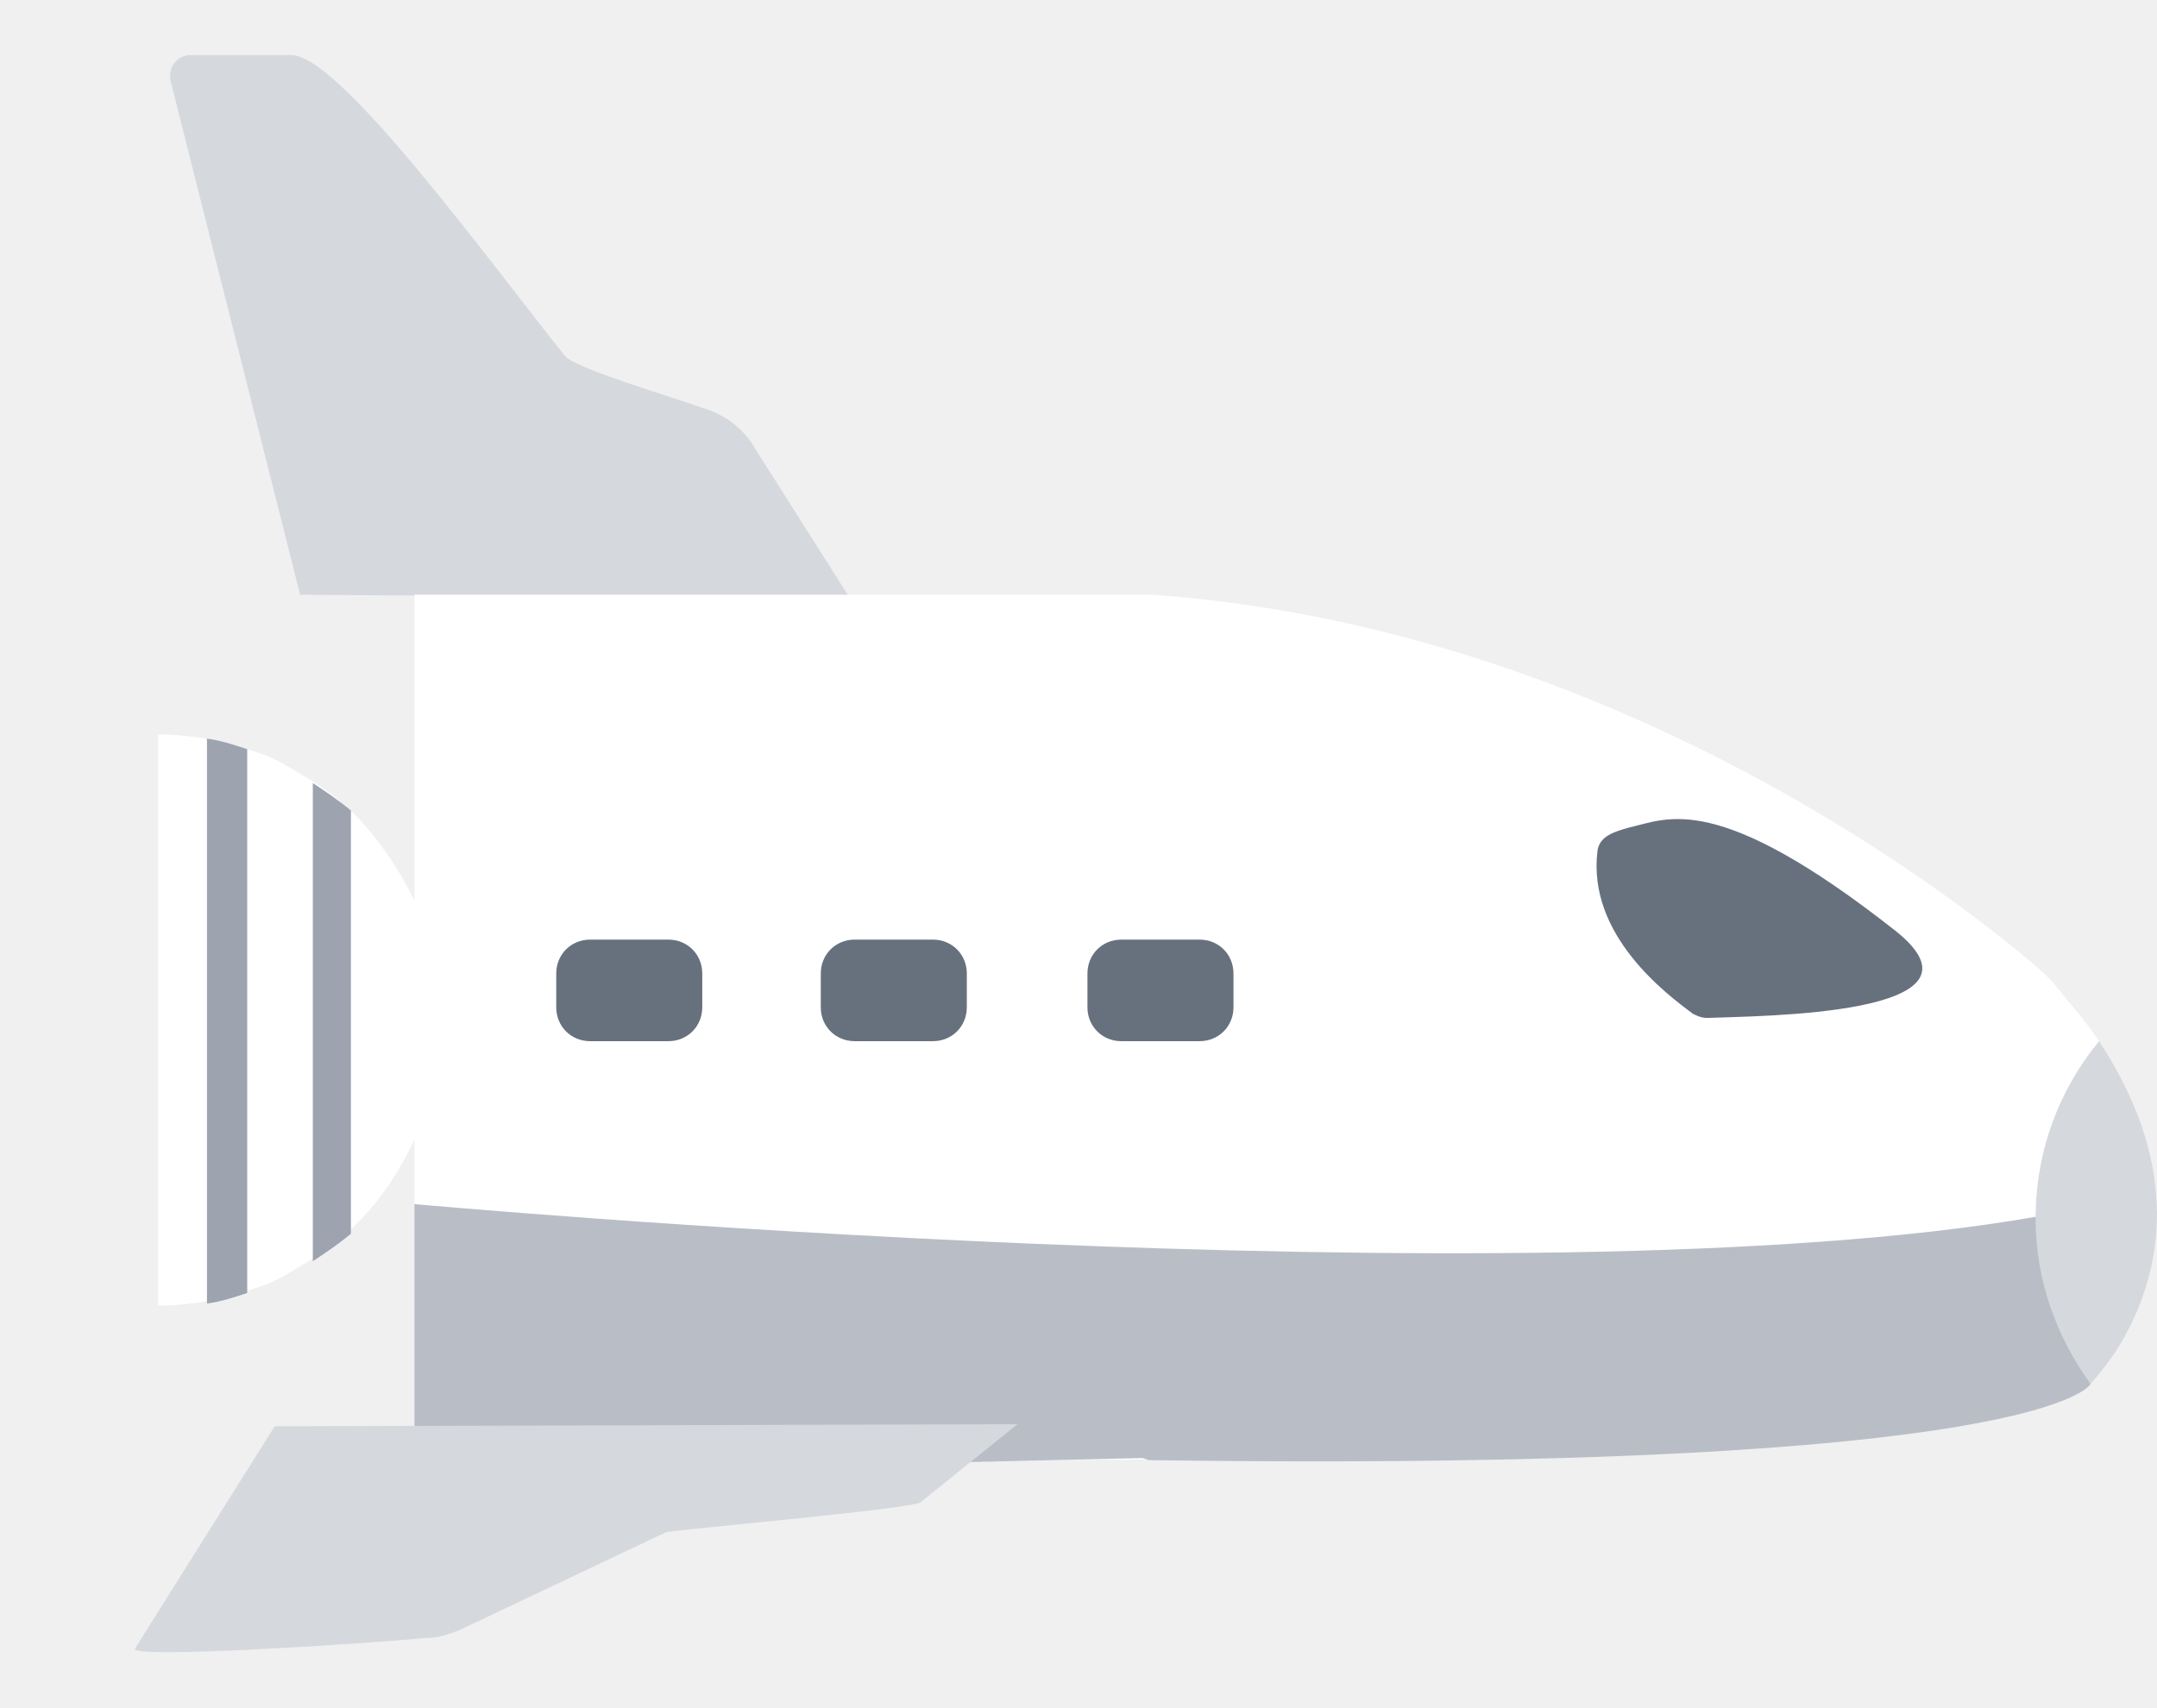
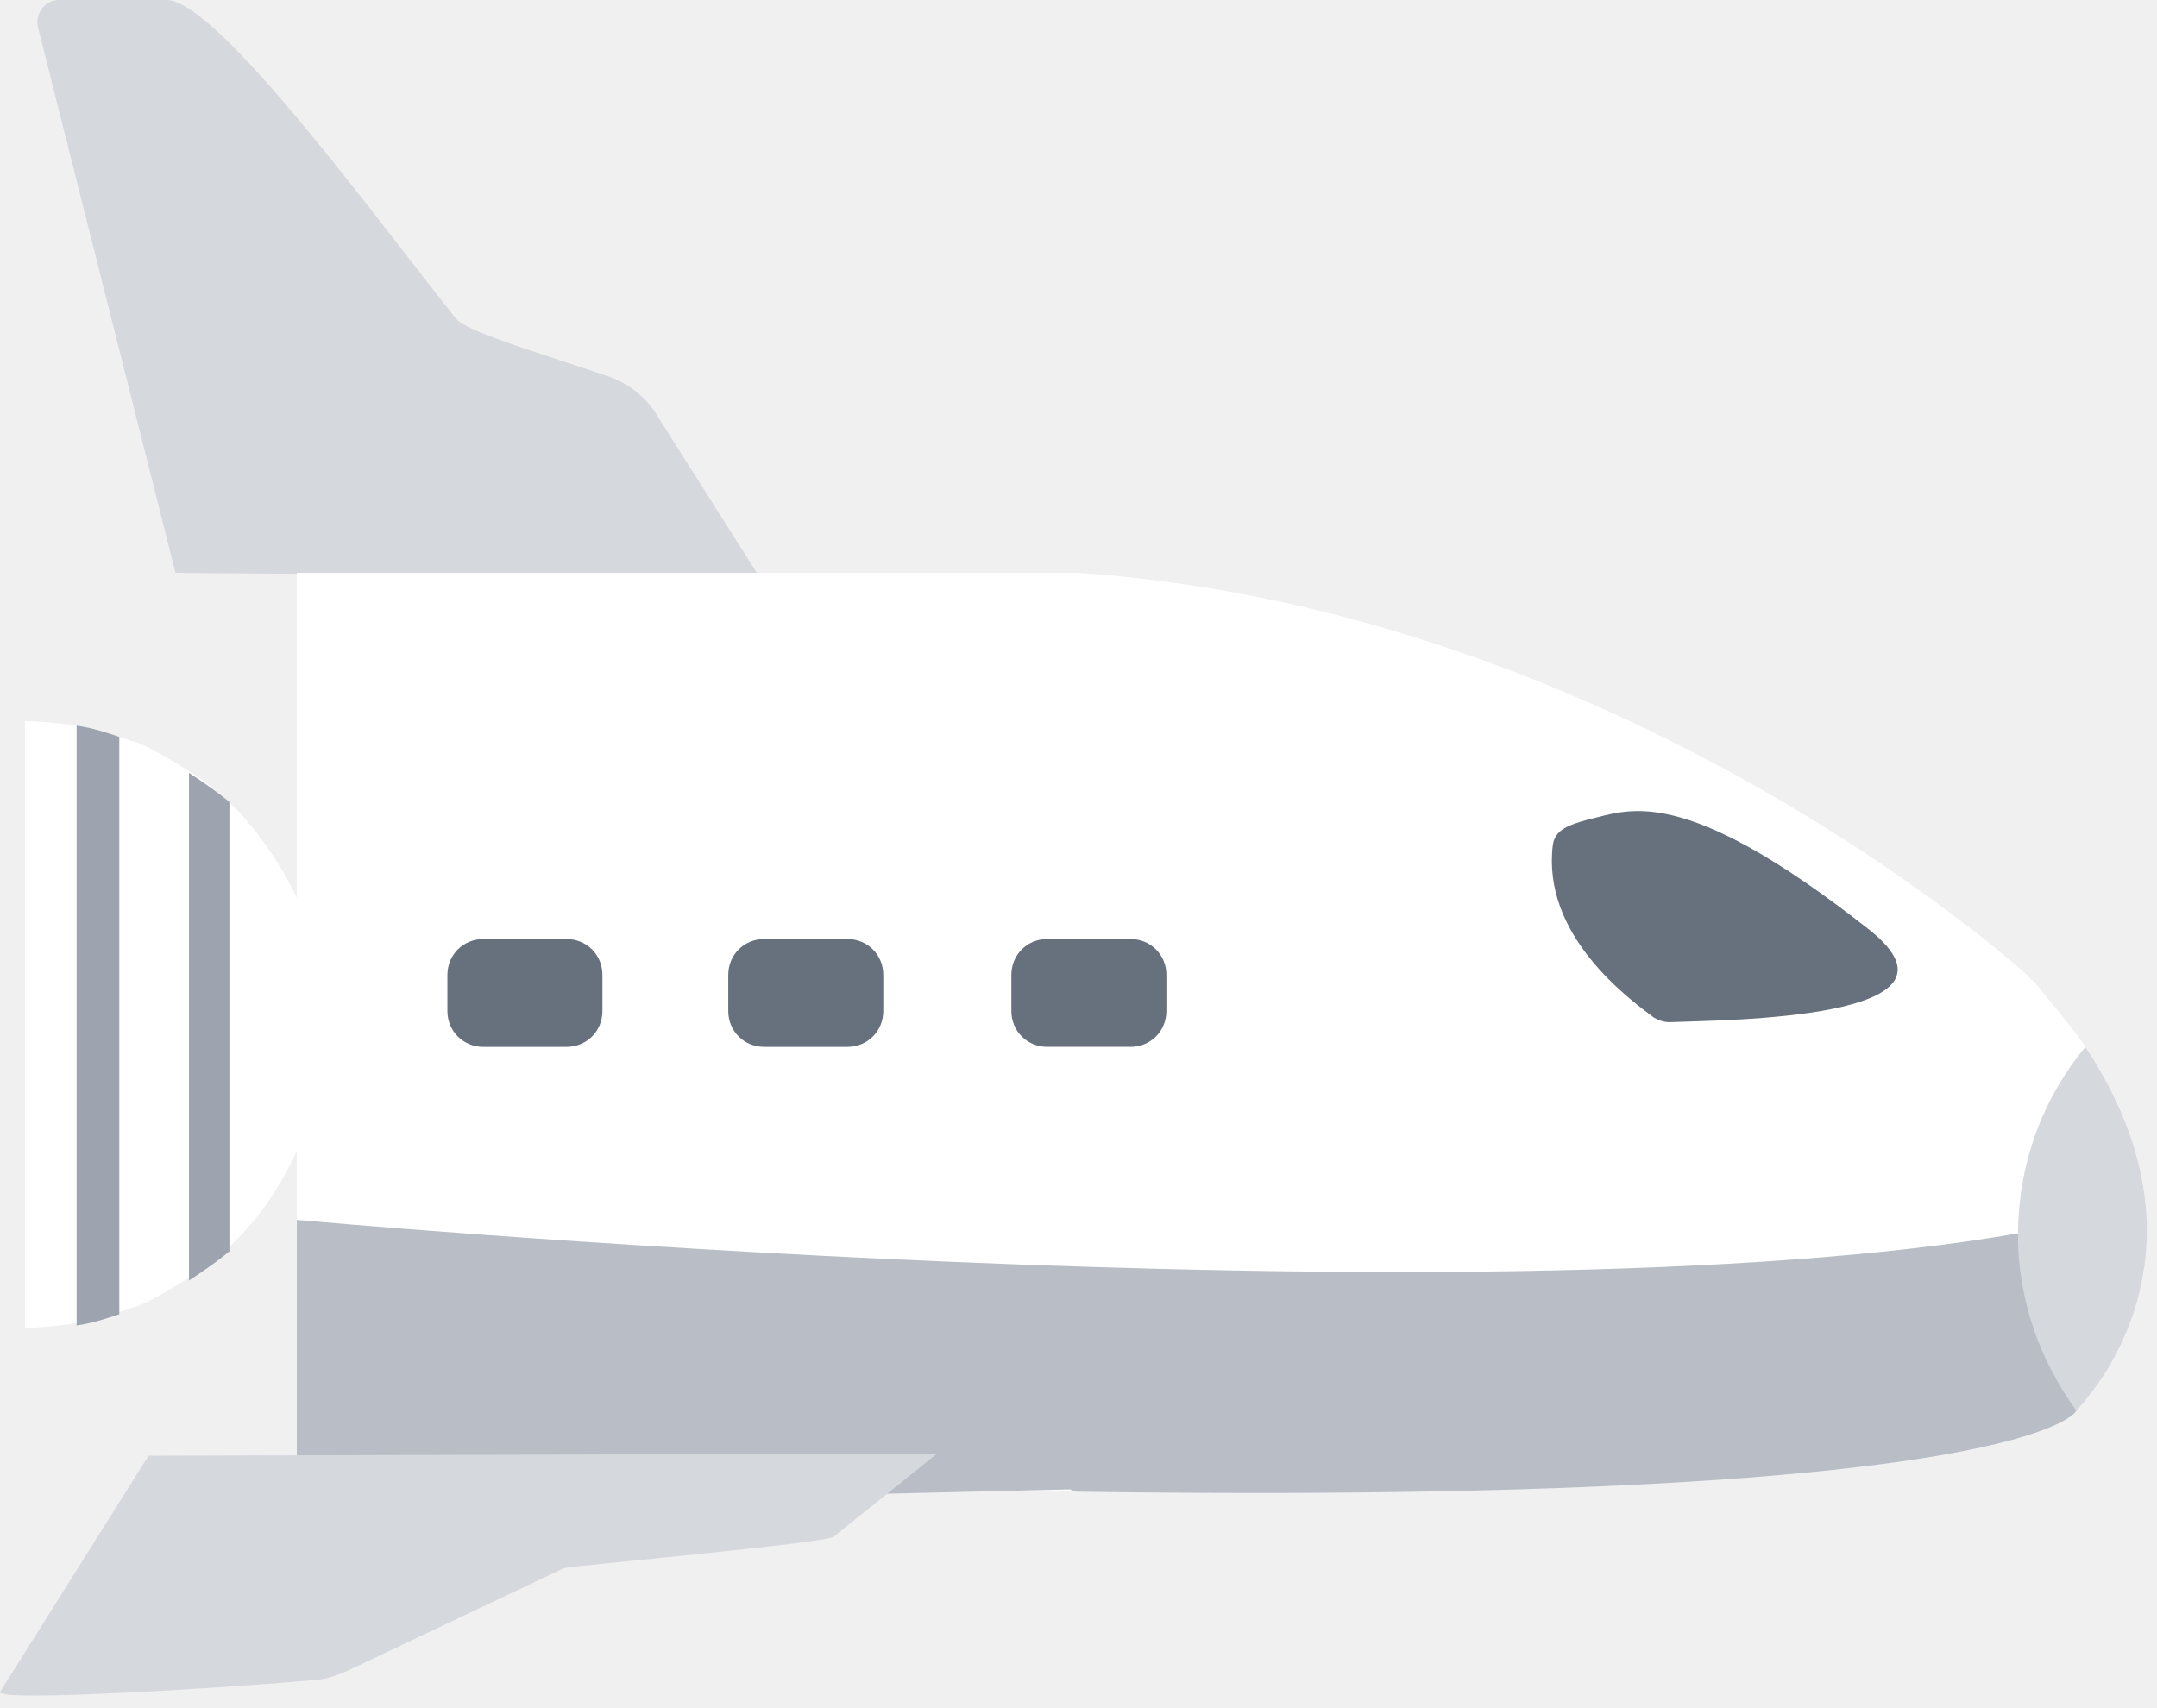
- <svg xmlns="http://www.w3.org/2000/svg" width="96" height="76" viewBox="0 0 96 76" fill="none" version="1.1">
-   <path d="m 19.574,45.406 c 0,1.695 -0.283,3.297 -0.942,4.898 -0.659,1.507 -1.507,2.92 -2.732,4.145 -0.283,0.283 -0.565,0.565 -0.848,0.754 -0.565,0.471 -1.13,0.848 -1.79,1.224 -0.471,0.283 -0.942,0.565 -1.413,0.754 -0.283,0.094 -0.565,0.188 -0.848,0.283 -0.565,0.188 -1.13,0.377 -1.79,0.471 -0.754,0.094 -1.413,0.188 -2.166,0.188 V 45.406 32.69 c 0.754,0 1.413,0.094 2.166,0.188 0.565,0.094 1.225,0.283 1.79,0.471 0.283,0.094 0.565,0.188 0.848,0.283 0.471,0.188 0.942,0.471 1.413,0.754 0.659,0.377 1.225,0.754 1.79,1.225 0.283,0.283 0.565,0.471 0.848,0.754 1.13,1.224 2.072,2.637 2.732,4.145 0.659,1.601 0.942,3.203 0.942,4.898 z" fill="#ffffff" style="stroke-width:0.942" />
-   <path d="m 8.459,2.453 h 4.521 c 2.166,0 9.043,9.514 12.151,13.376 0.471,0.565 4.05,1.601 6.217,2.355 0.942,0.283 1.79,0.942 2.261,1.79 L 37.848,26.661 13.357,26.473 7.611,3.678 C 7.423,3.019 7.894,2.453 8.459,2.453 Z" fill="#d5d8dd" style="stroke-width:0.942" />
-   <path d="m 94.741,59.159 c -0.471,0.942 -1.036,1.696 -1.695,2.449 -1.978,2.167 -22.042,3.297 -24.962,3.297 L 18.444,65.093 V 26.473 h 32.78 c 21.665,1.507 37.772,15.071 39.75,16.861 0.094,0.094 0.283,0.283 0.377,0.377 0.754,0.942 1.507,1.79 2.072,2.637 3.485,5.275 2.92,9.702 1.319,12.81 z" fill="#ffffff" style="stroke-width:0.942" />
-   <path d="M 11.002,33.349 V 57.557 C 10.437,57.746 9.871,57.934 9.212,58.028 V 32.878 c 0.659,0.094 1.225,0.283 1.79,0.471 z" fill="#9da4af" style="stroke-width:0.942" />
-   <path d="M 15.618,36.081 V 54.92 c -0.565,0.471 -1.13,0.848 -1.696,1.224 V 34.856 c 0.565,0.377 1.13,0.754 1.696,1.225 z" fill="#9da4af" style="stroke-width:0.942" />
-   <path d="M 50.846,64.905 18.444,65.658 V 53.601 c 0,0 49.546,4.521 72.153,0.565 0,0 2.261,7.253 2.449,7.441 0,0 -1.884,3.956 -41.917,3.391" fill="#b9bec6" style="stroke-width:0.942" />
-   <path d="m 12.227,63.491 33.062,-0.094 -4.333,3.485 c -0.377,0.283 -10.927,1.225 -11.303,1.319 l -9.137,4.333 c -0.471,0.188 -0.942,0.377 -1.507,0.377 -3.014,0.283 -13.376,0.942 -12.999,0.471 z" fill="#d5d8dd" style="stroke-width:0.942" />
-   <path d="m 29.748,46.348 h -3.485 c -0.848,0 -1.507,-0.659 -1.507,-1.507 v -1.507 c 0,-0.848 0.659,-1.507 1.507,-1.507 h 3.485 c 0.848,0 1.507,0.659 1.507,1.507 v 1.507 c 0,0.848 -0.659,1.507 -1.507,1.507 z" fill="#67717e" style="stroke-width:0.942" />
-   <path d="m 41.522,46.348 h -3.485 c -0.848,0 -1.507,-0.659 -1.507,-1.507 v -1.507 c 0,-0.848 0.659,-1.507 1.507,-1.507 h 3.485 c 0.848,0 1.507,0.659 1.507,1.507 v 1.507 c 0,0.848 -0.659,1.507 -1.507,1.507 z" fill="#67717e" style="stroke-width:0.942" />
-   <path d="m 53.39,46.348 h -3.485 c -0.848,0 -1.507,-0.659 -1.507,-1.507 v -1.507 c 0,-0.848 0.659,-1.507 1.507,-1.507 h 3.485 c 0.848,0 1.507,0.659 1.507,1.507 v 1.507 c 0,0.848 -0.659,1.507 -1.507,1.507 z" fill="#67717e" style="stroke-width:0.942" />
-   <path d="m 94.741,59.159 c -0.471,0.942 -1.036,1.695 -1.695,2.449 -1.507,-2.072 -2.449,-4.616 -2.449,-7.347 0,-3.014 1.036,-5.746 2.826,-7.912 3.485,5.275 2.92,9.702 1.319,12.81 z" fill="#d5d8dd" id="path2577" style="stroke-width:0.942" />
-   <path d="m 71.098,37.871 c 0.094,-0.659 0.754,-0.848 1.413,-1.036 1.696,-0.377 3.862,-1.695 11.869,4.616 4.71,3.768 -6.123,3.768 -8.383,3.862 -0.283,0 -0.471,-0.094 -0.659,-0.188 -1.13,-0.848 -4.71,-3.485 -4.239,-7.253 z" fill="#67717e" id="path2579" style="stroke-width:0.942" />
+ <svg xmlns="http://www.w3.org/2000/svg" width="96" height="76" viewBox="0 0 96 76" fill="none">
+   <path d="M14.411 45.602C14.411 47.401 14.111 49.102 13.411 50.802C12.711 52.402 11.811 53.902 10.511 55.202C10.211 55.502 9.911 55.802 9.611 56.002C9.011 56.502 8.411 56.902 7.711 57.302C7.211 57.602 6.711 57.902 6.211 58.102C5.91 58.202 5.61 58.302 5.31 58.402C4.71 58.602 4.11 58.802 3.41 58.902C2.61 59.002 1.91 59.102 1.11 59.102L1.11 45.602L1.11 32.101C1.91 32.101 2.61 32.201 3.41 32.301C4.01 32.401 4.71 32.601 5.31 32.801C5.61 32.901 5.91 33.001 6.211 33.101C6.711 33.301 7.211 33.601 7.711 33.901C8.411 34.301 9.011 34.701 9.611 35.201C9.911 35.501 10.211 35.701 10.511 36.001C11.711 37.301 12.711 38.801 13.411 40.401C14.111 42.101 14.411 43.801 14.411 45.602Z" fill="white" />
+   <path d="M2.611 0L7.411 0C9.711 0 17.011 10.1 20.311 14.2C20.811 14.8 24.611 15.9 26.912 16.701C27.912 17 28.812 17.701 29.312 18.601L33.812 25.701L7.811 25.501L1.711 1.3C1.511 0.6 2.011 0 2.611 0Z" fill="#D5D8DD" />
+   <path d="M94.213 60.202C93.713 61.202 93.113 62.002 92.413 62.802C90.313 65.102 69.013 66.302 65.912 66.302L13.211 66.502L13.211 25.501L48.012 25.501C71.013 27.101 88.113 41.502 90.213 43.401C90.313 43.502 90.513 43.702 90.613 43.801C91.413 44.802 92.213 45.702 92.813 46.602C96.513 52.202 95.913 56.902 94.213 60.202Z" fill="white" />
+   <path d="M5.31 32.801L5.31 58.502C4.71 58.702 4.11 58.902 3.41 59.002L3.41 32.301C4.11 32.401 4.71 32.601 5.31 32.801Z" fill="#9DA4AF" />
+   <path d="M10.211 35.701L10.211 55.702C9.611 56.202 9.011 56.602 8.411 57.002L8.411 34.401C9.011 34.801 9.611 35.201 10.211 35.701Z" fill="#9DA4AF" />
+   <path d="M47.612 66.302L13.211 67.102V54.302C13.211 54.302 65.812 59.102 89.813 54.902C89.813 54.902 92.213 62.602 92.413 62.802C92.413 62.802 90.413 67.002 47.912 66.402" fill="#B9BEC6" />
+   <path d="M6.611 64.802L41.712 64.702L37.112 68.402C36.712 68.702 25.511 69.702 25.111 69.802L15.411 74.402C14.911 74.602 14.411 74.802 13.811 74.802C10.611 75.102 -0.389 75.802 0.011 75.302L6.611 64.802Z" fill="#D5D8DD" />
+   <path d="M25.212 46.602H21.512C20.612 46.602 19.912 45.902 19.912 45.002V43.402C19.912 42.502 20.612 41.802 21.512 41.802H25.212C26.112 41.802 26.812 42.502 26.812 43.402V45.002C26.812 45.902 26.112 46.602 25.212 46.602Z" fill="#67717E" />
+   <path d="M37.712 46.602H34.012C33.112 46.602 32.412 45.902 32.412 45.002V43.402C32.412 42.502 33.112 41.802 34.012 41.802H37.712C38.612 41.802 39.312 42.502 39.312 43.402V45.002C39.312 45.902 38.612 46.602 37.712 46.602Z" fill="#67717E" />
+   <path d="M50.312 46.601H46.612C45.712 46.601 45.012 45.901 45.012 45.001V43.401C45.012 42.501 45.712 41.801 46.612 41.801H50.312C51.212 41.801 51.912 42.501 51.912 43.401V45.001C51.912 45.901 51.212 46.601 50.312 46.601Z" fill="#67717E" />
+   <path d="M94.214 60.202C93.714 61.202 93.114 62.002 92.414 62.802C90.814 60.602 89.814 57.902 89.814 55.002C89.814 51.802 90.913 48.902 92.814 46.602C96.514 52.202 95.914 56.902 94.214 60.202Z" fill="#D5D8DD" />
+   <path d="M69.112 37.602C69.213 36.901 69.912 36.701 70.612 36.501C72.413 36.101 74.713 34.701 83.213 41.402C88.213 45.402 76.713 45.402 74.313 45.502C74.013 45.502 73.813 45.402 73.613 45.302C72.413 44.402 68.612 41.602 69.112 37.602Z" fill="#67717E" />
</svg>
